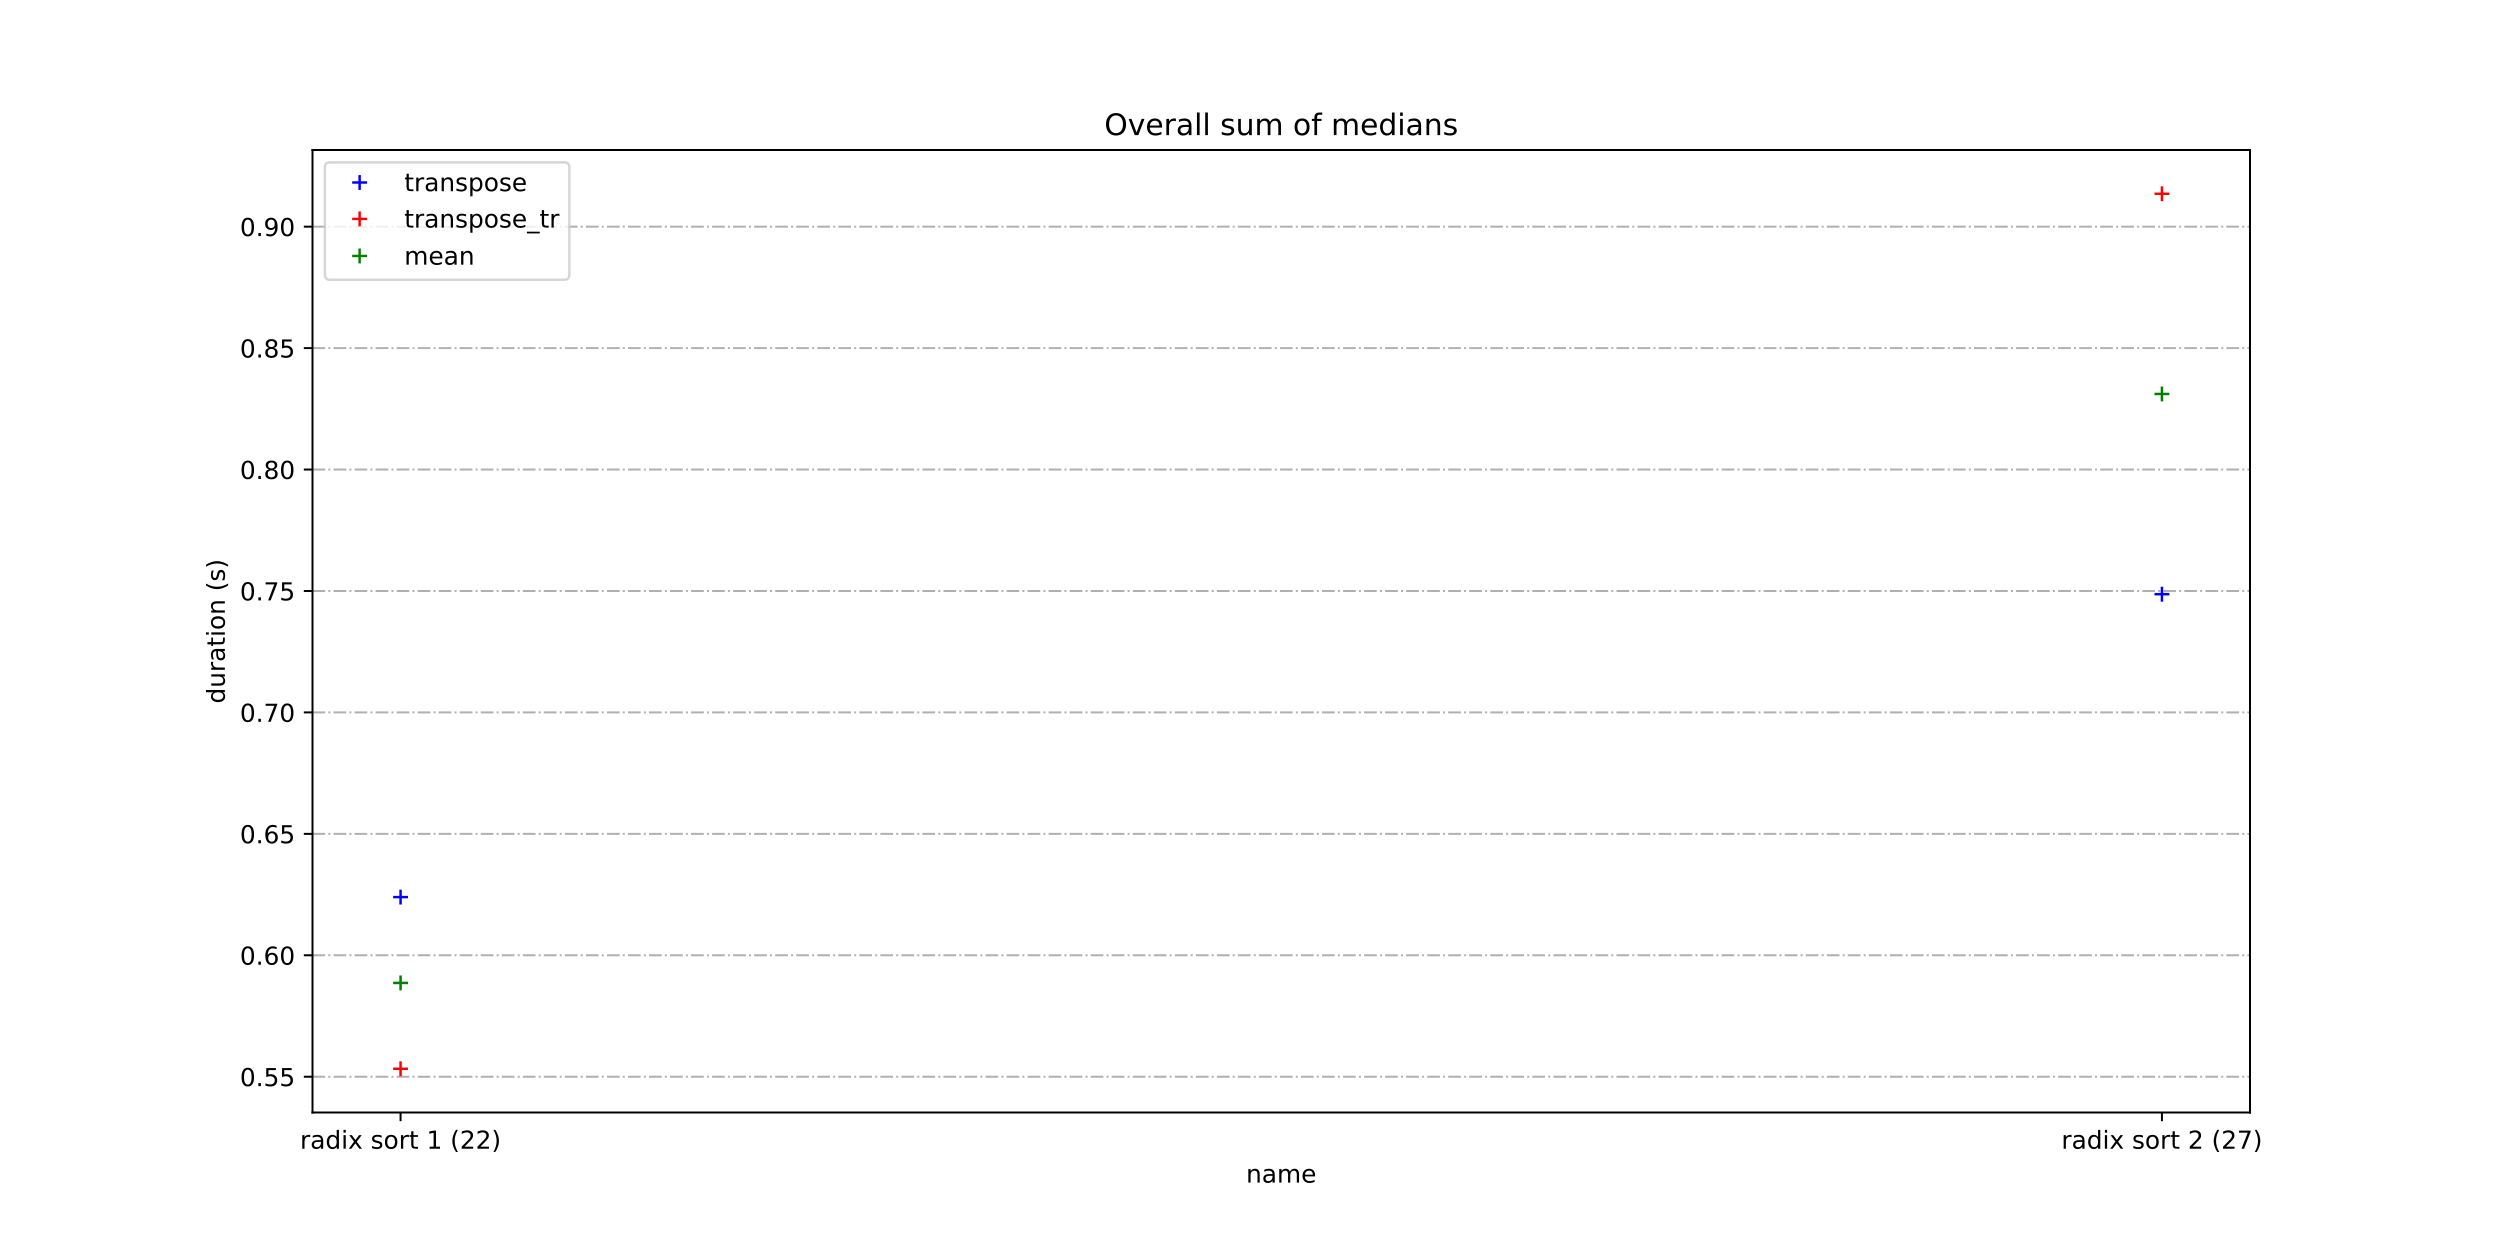
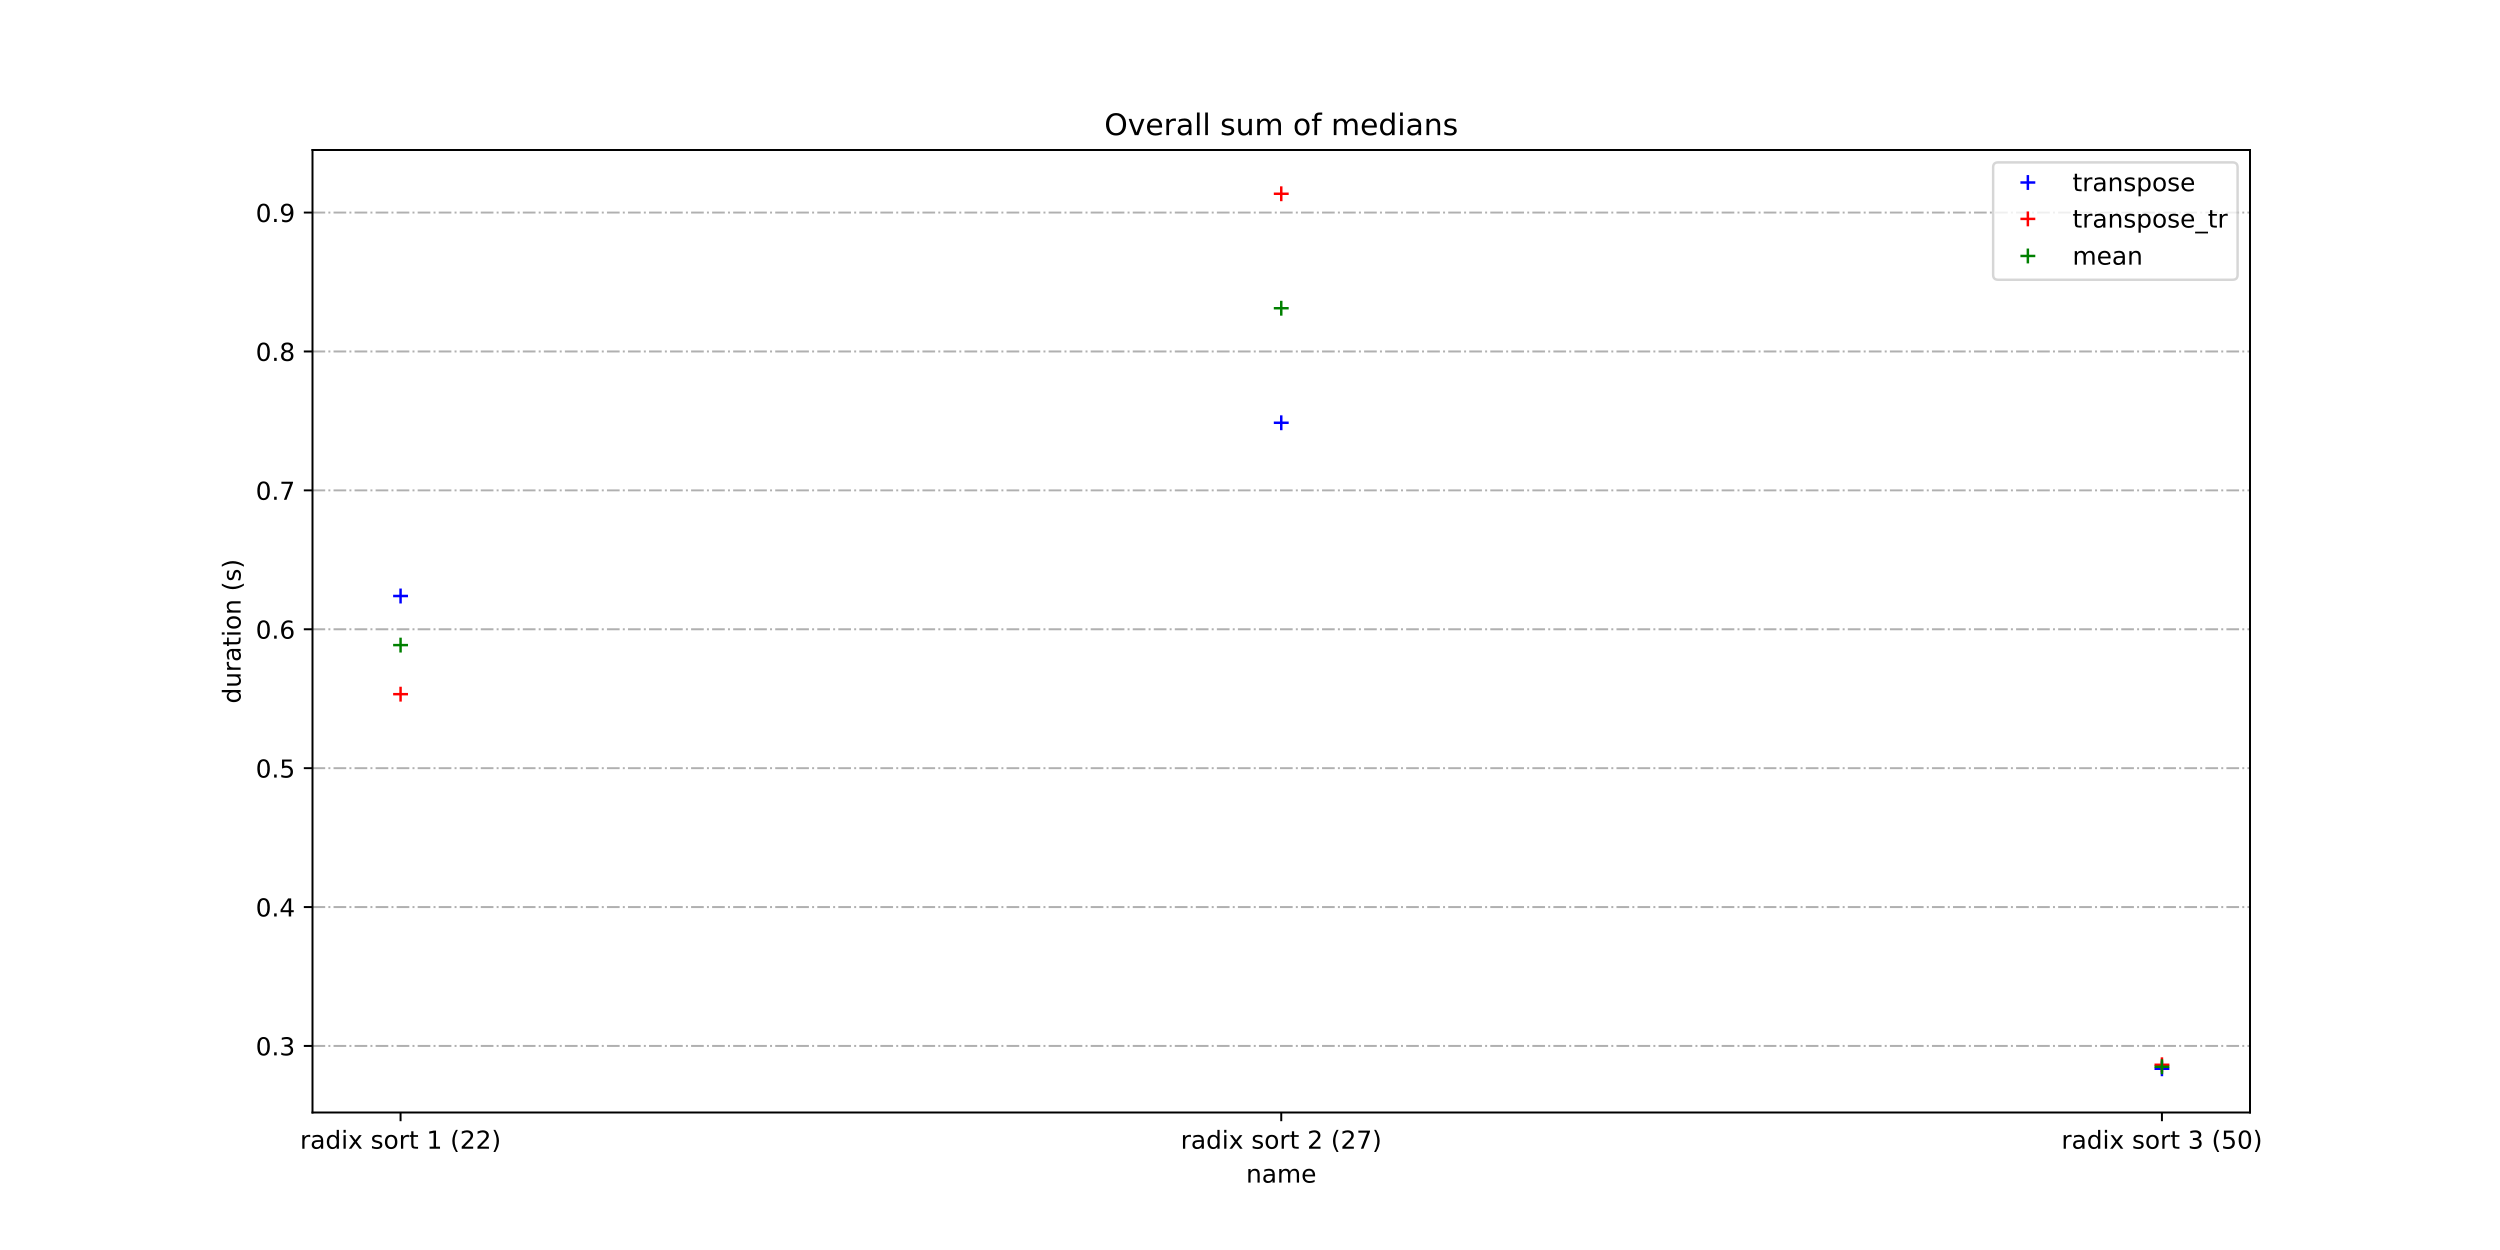
<svg xmlns="http://www.w3.org/2000/svg" xmlns:xlink="http://www.w3.org/1999/xlink" height="504pt" version="1.1" viewBox="0 0 1008 504" width="1008pt">
  <defs>
    <style type="text/css">
*{stroke-linecap:butt;stroke-linejoin:round;}
  </style>
  </defs>
  <g id="figure_1">
    <g id="patch_1">
      <path d="M 0 504  L 1008 504  L 1008 0  L 0 0  z " style="fill:#ffffff;" />
    </g>
    <g id="axes_1">
      <g id="patch_2">
        <path d="M 126 448.56  L 907.2 448.56  L 907.2 60.48  L 126 60.48  z " style="fill:#ffffff;" />
      </g>
      <g id="matplotlib.axis_1">
        <g id="xtick_1">
          <g id="line2d_1">
            <defs>
-               <path d="M 0 0  L 0 3.5  " id="mab85cbfa18" style="stroke:#000000;stroke-width:0.8;" />
-             </defs>
-             <g>
-               <use style="stroke:#000000;stroke-width:0.8;" x="161.509" xlink:href="#mab85cbfa18" y="448.56" />
+               <path d="M 0 0  L 0 3.5  " id="mc877b409b0" style="stroke:#000000;stroke-width:0.8;" />
+             </defs>
+             <g>
+               <use style="stroke:#000000;stroke-width:0.8;" x="161.509" xlink:href="#mc877b409b0" y="448.56" />
            </g>
          </g>
          <g id="text_1">
            <defs>
              <path d="M 41.109 46.297  Q 39.594 47.172 37.812 47.578  Q 36.031 48 33.891 48  Q 26.266 48 22.188 43.047  Q 18.109 38.094 18.109 28.812  L 18.109 0  L 9.078 0  L 9.078 54.688  L 18.109 54.688  L 18.109 46.188  Q 20.953 51.172 25.484 53.578  Q 30.031 56 36.531 56  Q 37.453 56 38.578 55.875  Q 39.703 55.766 41.062 55.516  z " id="DejaVuSans-114" />
              <path d="M 34.281 27.484  Q 23.391 27.484 19.188 25  Q 14.984 22.516 14.984 16.5  Q 14.984 11.719 18.141 8.906  Q 21.297 6.109 26.703 6.109  Q 34.188 6.109 38.703 11.406  Q 43.219 16.703 43.219 25.484  L 43.219 27.484  z M 52.203 31.203  L 52.203 0  L 43.219 0  L 43.219 8.297  Q 40.141 3.328 35.547 0.953  Q 30.953 -1.422 24.312 -1.422  Q 15.922 -1.422 10.953 3.297  Q 6 8.016 6 15.922  Q 6 25.141 12.172 29.828  Q 18.359 34.516 30.609 34.516  L 43.219 34.516  L 43.219 35.406  Q 43.219 41.609 39.141 45  Q 35.062 48.391 27.688 48.391  Q 23 48.391 18.547 47.266  Q 14.109 46.141 10.016 43.891  L 10.016 52.203  Q 14.938 54.109 19.578 55.047  Q 24.219 56 28.609 56  Q 40.484 56 46.344 49.844  Q 52.203 43.703 52.203 31.203  z " id="DejaVuSans-97" />
              <path d="M 45.406 46.391  L 45.406 75.984  L 54.391 75.984  L 54.391 0  L 45.406 0  L 45.406 8.203  Q 42.578 3.328 38.25 0.953  Q 33.938 -1.422 27.875 -1.422  Q 17.969 -1.422 11.734 6.484  Q 5.516 14.406 5.516 27.297  Q 5.516 40.188 11.734 48.094  Q 17.969 56 27.875 56  Q 33.938 56 38.25 53.625  Q 42.578 51.266 45.406 46.391  z M 14.797 27.297  Q 14.797 17.391 18.875 11.75  Q 22.953 6.109 30.078 6.109  Q 37.203 6.109 41.297 11.75  Q 45.406 17.391 45.406 27.297  Q 45.406 37.203 41.297 42.844  Q 37.203 48.484 30.078 48.484  Q 22.953 48.484 18.875 42.844  Q 14.797 37.203 14.797 27.297  z " id="DejaVuSans-100" />
              <path d="M 9.422 54.688  L 18.406 54.688  L 18.406 0  L 9.422 0  z M 9.422 75.984  L 18.406 75.984  L 18.406 64.594  L 9.422 64.594  z " id="DejaVuSans-105" />
              <path d="M 54.891 54.688  L 35.109 28.078  L 55.906 0  L 45.312 0  L 29.391 21.484  L 13.484 0  L 2.875 0  L 24.125 28.609  L 4.688 54.688  L 15.281 54.688  L 29.781 35.203  L 44.281 54.688  z " id="DejaVuSans-120" />
              <path id="DejaVuSans-32" />
              <path d="M 44.281 53.078  L 44.281 44.578  Q 40.484 46.531 36.375 47.5  Q 32.281 48.484 27.875 48.484  Q 21.188 48.484 17.844 46.438  Q 14.5 44.391 14.5 40.281  Q 14.5 37.156 16.891 35.375  Q 19.281 33.594 26.516 31.984  L 29.594 31.297  Q 39.156 29.25 43.188 25.516  Q 47.219 21.781 47.219 15.094  Q 47.219 7.469 41.188 3.016  Q 35.156 -1.422 24.609 -1.422  Q 20.219 -1.422 15.453 -0.562  Q 10.688 0.297 5.422 2  L 5.422 11.281  Q 10.406 8.688 15.234 7.391  Q 20.062 6.109 24.812 6.109  Q 31.156 6.109 34.562 8.281  Q 37.984 10.453 37.984 14.406  Q 37.984 18.062 35.516 20.016  Q 33.062 21.969 24.703 23.781  L 21.578 24.516  Q 13.234 26.266 9.516 29.906  Q 5.812 33.547 5.812 39.891  Q 5.812 47.609 11.281 51.797  Q 16.75 56 26.812 56  Q 31.781 56 36.172 55.266  Q 40.578 54.547 44.281 53.078  z " id="DejaVuSans-115" />
              <path d="M 30.609 48.391  Q 23.391 48.391 19.188 42.75  Q 14.984 37.109 14.984 27.297  Q 14.984 17.484 19.156 11.844  Q 23.344 6.203 30.609 6.203  Q 37.797 6.203 41.984 11.859  Q 46.188 17.531 46.188 27.297  Q 46.188 37.016 41.984 42.703  Q 37.797 48.391 30.609 48.391  z M 30.609 56  Q 42.328 56 49.016 48.375  Q 55.719 40.766 55.719 27.297  Q 55.719 13.875 49.016 6.219  Q 42.328 -1.422 30.609 -1.422  Q 18.844 -1.422 12.172 6.219  Q 5.516 13.875 5.516 27.297  Q 5.516 40.766 12.172 48.375  Q 18.844 56 30.609 56  z " id="DejaVuSans-111" />
              <path d="M 18.312 70.219  L 18.312 54.688  L 36.812 54.688  L 36.812 47.703  L 18.312 47.703  L 18.312 18.016  Q 18.312 11.328 20.141 9.422  Q 21.969 7.516 27.594 7.516  L 36.812 7.516  L 36.812 0  L 27.594 0  Q 17.188 0 13.234 3.875  Q 9.281 7.766 9.281 18.016  L 9.281 47.703  L 2.688 47.703  L 2.688 54.688  L 9.281 54.688  L 9.281 70.219  z " id="DejaVuSans-116" />
              <path d="M 12.406 8.297  L 28.516 8.297  L 28.516 63.922  L 10.984 60.406  L 10.984 69.391  L 28.422 72.906  L 38.281 72.906  L 38.281 8.297  L 54.391 8.297  L 54.391 0  L 12.406 0  z " id="DejaVuSans-49" />
              <path d="M 31 75.875  Q 24.469 64.656 21.281 53.656  Q 18.109 42.672 18.109 31.391  Q 18.109 20.125 21.312 9.062  Q 24.516 -2 31 -13.188  L 23.188 -13.188  Q 15.875 -1.703 12.234 9.375  Q 8.594 20.453 8.594 31.391  Q 8.594 42.281 12.203 53.312  Q 15.828 64.359 23.188 75.875  z " id="DejaVuSans-40" />
              <path d="M 19.188 8.297  L 53.609 8.297  L 53.609 0  L 7.328 0  L 7.328 8.297  Q 12.938 14.109 22.625 23.891  Q 32.328 33.688 34.812 36.531  Q 39.547 41.844 41.422 45.531  Q 43.312 49.219 43.312 52.781  Q 43.312 58.594 39.234 62.25  Q 35.156 65.922 28.609 65.922  Q 23.969 65.922 18.812 64.312  Q 13.672 62.703 7.812 59.422  L 7.812 69.391  Q 13.766 71.781 18.938 73  Q 24.125 74.219 28.422 74.219  Q 39.75 74.219 46.484 68.547  Q 53.219 62.891 53.219 53.422  Q 53.219 48.922 51.531 44.891  Q 49.859 40.875 45.406 35.406  Q 44.188 33.984 37.641 27.219  Q 31.109 20.453 19.188 8.297  z " id="DejaVuSans-50" />
              <path d="M 8.016 75.875  L 15.828 75.875  Q 23.141 64.359 26.781 53.312  Q 30.422 42.281 30.422 31.391  Q 30.422 20.453 26.781 9.375  Q 23.141 -1.703 15.828 -13.188  L 8.016 -13.188  Q 14.5 -2 17.703 9.062  Q 20.906 20.125 20.906 31.391  Q 20.906 42.672 17.703 53.656  Q 14.5 64.656 8.016 75.875  z " id="DejaVuSans-41" />
            </defs>
            <g transform="translate(120.9747 463.1584)scale(0.1 -0.1)">
              <use xlink:href="#DejaVuSans-114" />
              <use x="41.113" xlink:href="#DejaVuSans-97" />
              <use x="102.393" xlink:href="#DejaVuSans-100" />
              <use x="165.869" xlink:href="#DejaVuSans-105" />
              <use x="193.652" xlink:href="#DejaVuSans-120" />
              <use x="252.832" xlink:href="#DejaVuSans-32" />
              <use x="284.619" xlink:href="#DejaVuSans-115" />
              <use x="336.719" xlink:href="#DejaVuSans-111" />
              <use x="397.9" xlink:href="#DejaVuSans-114" />
              <use x="439.014" xlink:href="#DejaVuSans-116" />
              <use x="478.223" xlink:href="#DejaVuSans-32" />
              <use x="510.01" xlink:href="#DejaVuSans-49" />
              <use x="573.633" xlink:href="#DejaVuSans-32" />
              <use x="605.42" xlink:href="#DejaVuSans-40" />
              <use x="644.434" xlink:href="#DejaVuSans-50" />
              <use x="708.057" xlink:href="#DejaVuSans-50" />
              <use x="771.68" xlink:href="#DejaVuSans-41" />
            </g>
          </g>
        </g>
        <g id="xtick_2">
          <g id="line2d_2">
            <g>
-               <use style="stroke:#000000;stroke-width:0.8;" x="871.691" xlink:href="#mab85cbfa18" y="448.56" />
+               <use style="stroke:#000000;stroke-width:0.8;" x="516.6" xlink:href="#mc877b409b0" y="448.56" />
            </g>
          </g>
          <g id="text_2">
            <defs>
              <path d="M 8.203 72.906  L 55.078 72.906  L 55.078 68.703  L 28.609 0  L 18.312 0  L 43.219 64.594  L 8.203 64.594  z " id="DejaVuSans-55" />
            </defs>
-             <g transform="translate(831.1565 463.1584)scale(0.1 -0.1)">
+             <g transform="translate(476.0656 463.1584)scale(0.1 -0.1)">
              <use xlink:href="#DejaVuSans-114" />
              <use x="41.113" xlink:href="#DejaVuSans-97" />
              <use x="102.393" xlink:href="#DejaVuSans-100" />
              <use x="165.869" xlink:href="#DejaVuSans-105" />
              <use x="193.652" xlink:href="#DejaVuSans-120" />
              <use x="252.832" xlink:href="#DejaVuSans-32" />
              <use x="284.619" xlink:href="#DejaVuSans-115" />
              <use x="336.719" xlink:href="#DejaVuSans-111" />
              <use x="397.9" xlink:href="#DejaVuSans-114" />
              <use x="439.014" xlink:href="#DejaVuSans-116" />
              <use x="478.223" xlink:href="#DejaVuSans-32" />
              <use x="510.01" xlink:href="#DejaVuSans-50" />
              <use x="573.633" xlink:href="#DejaVuSans-32" />
              <use x="605.42" xlink:href="#DejaVuSans-40" />
              <use x="644.434" xlink:href="#DejaVuSans-50" />
              <use x="708.057" xlink:href="#DejaVuSans-55" />
              <use x="771.68" xlink:href="#DejaVuSans-41" />
            </g>
          </g>
        </g>
-         <g id="text_3">
+         <g id="xtick_3">
+           <g id="line2d_3">
+             <g>
+               <use style="stroke:#000000;stroke-width:0.8;" x="871.691" xlink:href="#mc877b409b0" y="448.56" />
+             </g>
+           </g>
+           <g id="text_3">
+             <defs>
+               <path d="M 40.578 39.312  Q 47.656 37.797 51.625 33  Q 55.609 28.219 55.609 21.188  Q 55.609 10.406 48.188 4.484  Q 40.766 -1.422 27.094 -1.422  Q 22.516 -1.422 17.656 -0.516  Q 12.797 0.391 7.625 2.203  L 7.625 11.719  Q 11.719 9.328 16.594 8.109  Q 21.484 6.891 26.812 6.891  Q 36.078 6.891 40.938 10.547  Q 45.797 14.203 45.797 21.188  Q 45.797 27.641 41.281 31.266  Q 36.766 34.906 28.719 34.906  L 20.219 34.906  L 20.219 43.016  L 29.109 43.016  Q 36.375 43.016 40.234 45.922  Q 44.094 48.828 44.094 54.297  Q 44.094 59.906 40.109 62.906  Q 36.141 65.922 28.719 65.922  Q 24.656 65.922 20.016 65.031  Q 15.375 64.156 9.812 62.312  L 9.812 71.094  Q 15.438 72.656 20.344 73.438  Q 25.25 74.219 29.594 74.219  Q 40.828 74.219 47.359 69.109  Q 53.906 64.016 53.906 55.328  Q 53.906 49.266 50.438 45.094  Q 46.969 40.922 40.578 39.312  z " id="DejaVuSans-51" />
+               <path d="M 10.797 72.906  L 49.516 72.906  L 49.516 64.594  L 19.828 64.594  L 19.828 46.734  Q 21.969 47.469 24.109 47.828  Q 26.266 48.188 28.422 48.188  Q 40.625 48.188 47.75 41.5  Q 54.891 34.812 54.891 23.391  Q 54.891 11.625 47.562 5.094  Q 40.234 -1.422 26.906 -1.422  Q 22.312 -1.422 17.547 -0.641  Q 12.797 0.141 7.719 1.703  L 7.719 11.625  Q 12.109 9.234 16.797 8.062  Q 21.484 6.891 26.703 6.891  Q 35.156 6.891 40.078 11.328  Q 45.016 15.766 45.016 23.391  Q 45.016 31 40.078 35.438  Q 35.156 39.891 26.703 39.891  Q 22.75 39.891 18.812 39.016  Q 14.891 38.141 10.797 36.281  z " id="DejaVuSans-53" />
+               <path d="M 31.781 66.406  Q 24.172 66.406 20.328 58.906  Q 16.5 51.422 16.5 36.375  Q 16.5 21.391 20.328 13.891  Q 24.172 6.391 31.781 6.391  Q 39.453 6.391 43.281 13.891  Q 47.125 21.391 47.125 36.375  Q 47.125 51.422 43.281 58.906  Q 39.453 66.406 31.781 66.406  z M 31.781 74.219  Q 44.047 74.219 50.516 64.516  Q 56.984 54.828 56.984 36.375  Q 56.984 17.969 50.516 8.266  Q 44.047 -1.422 31.781 -1.422  Q 19.531 -1.422 13.062 8.266  Q 6.594 17.969 6.594 36.375  Q 6.594 54.828 13.062 64.516  Q 19.531 74.219 31.781 74.219  z " id="DejaVuSans-48" />
+             </defs>
+             <g transform="translate(831.1565 463.1584)scale(0.1 -0.1)">
+               <use xlink:href="#DejaVuSans-114" />
+               <use x="41.113" xlink:href="#DejaVuSans-97" />
+               <use x="102.393" xlink:href="#DejaVuSans-100" />
+               <use x="165.869" xlink:href="#DejaVuSans-105" />
+               <use x="193.652" xlink:href="#DejaVuSans-120" />
+               <use x="252.832" xlink:href="#DejaVuSans-32" />
+               <use x="284.619" xlink:href="#DejaVuSans-115" />
+               <use x="336.719" xlink:href="#DejaVuSans-111" />
+               <use x="397.9" xlink:href="#DejaVuSans-114" />
+               <use x="439.014" xlink:href="#DejaVuSans-116" />
+               <use x="478.223" xlink:href="#DejaVuSans-32" />
+               <use x="510.01" xlink:href="#DejaVuSans-51" />
+               <use x="573.633" xlink:href="#DejaVuSans-32" />
+               <use x="605.42" xlink:href="#DejaVuSans-40" />
+               <use x="644.434" xlink:href="#DejaVuSans-53" />
+               <use x="708.057" xlink:href="#DejaVuSans-48" />
+               <use x="771.68" xlink:href="#DejaVuSans-41" />
+             </g>
+           </g>
+         </g>
+         <g id="text_4">
          <defs>
            <path d="M 54.891 33.016  L 54.891 0  L 45.906 0  L 45.906 32.719  Q 45.906 40.484 42.875 44.328  Q 39.844 48.188 33.797 48.188  Q 26.516 48.188 22.312 43.547  Q 18.109 38.922 18.109 30.906  L 18.109 0  L 9.078 0  L 9.078 54.688  L 18.109 54.688  L 18.109 46.188  Q 21.344 51.125 25.703 53.562  Q 30.078 56 35.797 56  Q 45.219 56 50.047 50.172  Q 54.891 44.344 54.891 33.016  z " id="DejaVuSans-110" />
            <path d="M 52 44.188  Q 55.375 50.25 60.062 53.125  Q 64.75 56 71.094 56  Q 79.641 56 84.281 50.016  Q 88.922 44.047 88.922 33.016  L 88.922 0  L 79.891 0  L 79.891 32.719  Q 79.891 40.578 77.094 44.375  Q 74.312 48.188 68.609 48.188  Q 61.625 48.188 57.562 43.547  Q 53.516 38.922 53.516 30.906  L 53.516 0  L 44.484 0  L 44.484 32.719  Q 44.484 40.625 41.703 44.406  Q 38.922 48.188 33.109 48.188  Q 26.219 48.188 22.156 43.531  Q 18.109 38.875 18.109 30.906  L 18.109 0  L 9.078 0  L 9.078 54.688  L 18.109 54.688  L 18.109 46.188  Q 21.188 51.219 25.484 53.609  Q 29.781 56 35.688 56  Q 41.656 56 45.828 52.969  Q 50 49.953 52 44.188  z " id="DejaVuSans-109" />
            <path d="M 56.203 29.594  L 56.203 25.203  L 14.891 25.203  Q 15.484 15.922 20.484 11.062  Q 25.484 6.203 34.422 6.203  Q 39.594 6.203 44.453 7.469  Q 49.312 8.734 54.109 11.281  L 54.109 2.781  Q 49.266 0.734 44.188 -0.344  Q 39.109 -1.422 33.891 -1.422  Q 20.797 -1.422 13.156 6.188  Q 5.516 13.812 5.516 26.812  Q 5.516 40.234 12.766 48.109  Q 20.016 56 32.328 56  Q 43.359 56 49.781 48.891  Q 56.203 41.797 56.203 29.594  z M 47.219 32.234  Q 47.125 39.594 43.094 43.984  Q 39.062 48.391 32.422 48.391  Q 24.906 48.391 20.391 44.141  Q 15.875 39.891 15.188 32.172  z " id="DejaVuSans-101" />
          </defs>
          <g transform="translate(502.4203 476.8366)scale(0.1 -0.1)">
            <use xlink:href="#DejaVuSans-110" />
            <use x="63.379" xlink:href="#DejaVuSans-97" />
            <use x="124.658" xlink:href="#DejaVuSans-109" />
            <use x="222.07" xlink:href="#DejaVuSans-101" />
          </g>
        </g>
      </g>
      <g id="matplotlib.axis_2">
        <g id="ytick_1">
-           <g id="line2d_3">
-             <path clip-path="url(#p4f950eaa1b)" d="M 126 434.133  L 907.2 434.133  " style="fill:none;stroke:#b0b0b0;stroke-dasharray:5.12,1.28,0.8,1.28;stroke-dashoffset:0;stroke-width:0.8;" />
-           </g>
          <g id="line2d_4">
-             <defs>
-               <path d="M 0 0  L -3.5 0  " id="m5830b9bdd9" style="stroke:#000000;stroke-width:0.8;" />
-             </defs>
-             <g>
-               <use style="stroke:#000000;stroke-width:0.8;" x="126" xlink:href="#m5830b9bdd9" y="434.133" />
-             </g>
-           </g>
-           <g id="text_4">
-             <defs>
-               <path d="M 31.781 66.406  Q 24.172 66.406 20.328 58.906  Q 16.5 51.422 16.5 36.375  Q 16.5 21.391 20.328 13.891  Q 24.172 6.391 31.781 6.391  Q 39.453 6.391 43.281 13.891  Q 47.125 21.391 47.125 36.375  Q 47.125 51.422 43.281 58.906  Q 39.453 66.406 31.781 66.406  z M 31.781 74.219  Q 44.047 74.219 50.516 64.516  Q 56.984 54.828 56.984 36.375  Q 56.984 17.969 50.516 8.266  Q 44.047 -1.422 31.781 -1.422  Q 19.531 -1.422 13.062 8.266  Q 6.594 17.969 6.594 36.375  Q 6.594 54.828 13.062 64.516  Q 19.531 74.219 31.781 74.219  z " id="DejaVuSans-48" />
+             <path clip-path="url(#p23e615e15c)" d="M 126 421.728  L 907.2 421.728  " style="fill:none;stroke:#b0b0b0;stroke-dasharray:5.12,1.28,0.8,1.28;stroke-dashoffset:0;stroke-width:0.8;" />
+           </g>
+           <g id="line2d_5">
+             <defs>
+               <path d="M 0 0  L -3.5 0  " id="md696c5a562" style="stroke:#000000;stroke-width:0.8;" />
+             </defs>
+             <g>
+               <use style="stroke:#000000;stroke-width:0.8;" x="126" xlink:href="#md696c5a562" y="421.728" />
+             </g>
+           </g>
+           <g id="text_5">
+             <defs>
              <path d="M 10.688 12.406  L 21 12.406  L 21 0  L 10.688 0  z " id="DejaVuSans-46" />
-               <path d="M 10.797 72.906  L 49.516 72.906  L 49.516 64.594  L 19.828 64.594  L 19.828 46.734  Q 21.969 47.469 24.109 47.828  Q 26.266 48.188 28.422 48.188  Q 40.625 48.188 47.75 41.5  Q 54.891 34.812 54.891 23.391  Q 54.891 11.625 47.562 5.094  Q 40.234 -1.422 26.906 -1.422  Q 22.312 -1.422 17.547 -0.641  Q 12.797 0.141 7.719 1.703  L 7.719 11.625  Q 12.109 9.234 16.797 8.062  Q 21.484 6.891 26.703 6.891  Q 35.156 6.891 40.078 11.328  Q 45.016 15.766 45.016 23.391  Q 45.016 31 40.078 35.438  Q 35.156 39.891 26.703 39.891  Q 22.75 39.891 18.812 39.016  Q 14.891 38.141 10.797 36.281  z " id="DejaVuSans-53" />
-             </defs>
-             <g transform="translate(96.73438 437.9325)scale(0.1 -0.1)">
+             </defs>
+             <g transform="translate(103.0969 425.5269)scale(0.1 -0.1)">
+               <use xlink:href="#DejaVuSans-48" />
+               <use x="63.623" xlink:href="#DejaVuSans-46" />
+               <use x="95.41" xlink:href="#DejaVuSans-51" />
+             </g>
+           </g>
+         </g>
+         <g id="ytick_2">
+           <g id="line2d_6">
+             <path clip-path="url(#p23e615e15c)" d="M 126 365.725  L 907.2 365.725  " style="fill:none;stroke:#b0b0b0;stroke-dasharray:5.12,1.28,0.8,1.28;stroke-dashoffset:0;stroke-width:0.8;" />
+           </g>
+           <g id="line2d_7">
+             <g>
+               <use style="stroke:#000000;stroke-width:0.8;" x="126" xlink:href="#md696c5a562" y="365.725" />
+             </g>
+           </g>
+           <g id="text_6">
+             <defs>
+               <path d="M 37.797 64.312  L 12.891 25.391  L 37.797 25.391  z M 35.203 72.906  L 47.609 72.906  L 47.609 25.391  L 58.016 25.391  L 58.016 17.188  L 47.609 17.188  L 47.609 0  L 37.797 0  L 37.797 17.188  L 4.891 17.188  L 4.891 26.703  z " id="DejaVuSans-52" />
+             </defs>
+             <g transform="translate(103.0969 369.524)scale(0.1 -0.1)">
+               <use xlink:href="#DejaVuSans-48" />
+               <use x="63.623" xlink:href="#DejaVuSans-46" />
+               <use x="95.41" xlink:href="#DejaVuSans-52" />
+             </g>
+           </g>
+         </g>
+         <g id="ytick_3">
+           <g id="line2d_8">
+             <path clip-path="url(#p23e615e15c)" d="M 126 309.722  L 907.2 309.722  " style="fill:none;stroke:#b0b0b0;stroke-dasharray:5.12,1.28,0.8,1.28;stroke-dashoffset:0;stroke-width:0.8;" />
+           </g>
+           <g id="line2d_9">
+             <g>
+               <use style="stroke:#000000;stroke-width:0.8;" x="126" xlink:href="#md696c5a562" y="309.722" />
+             </g>
+           </g>
+           <g id="text_7">
+             <g transform="translate(103.0969 313.5211)scale(0.1 -0.1)">
              <use xlink:href="#DejaVuSans-48" />
              <use x="63.623" xlink:href="#DejaVuSans-46" />
              <use x="95.41" xlink:href="#DejaVuSans-53" />
-               <use x="159.033" xlink:href="#DejaVuSans-53" />
-             </g>
-           </g>
-         </g>
-         <g id="ytick_2">
-           <g id="line2d_5">
-             <path clip-path="url(#p4f950eaa1b)" d="M 126 385.17  L 907.2 385.17  " style="fill:none;stroke:#b0b0b0;stroke-dasharray:5.12,1.28,0.8,1.28;stroke-dashoffset:0;stroke-width:0.8;" />
-           </g>
-           <g id="line2d_6">
-             <g>
-               <use style="stroke:#000000;stroke-width:0.8;" x="126" xlink:href="#m5830b9bdd9" y="385.17" />
-             </g>
-           </g>
-           <g id="text_5">
+             </g>
+           </g>
+         </g>
+         <g id="ytick_4">
+           <g id="line2d_10">
+             <path clip-path="url(#p23e615e15c)" d="M 126 253.719  L 907.2 253.719  " style="fill:none;stroke:#b0b0b0;stroke-dasharray:5.12,1.28,0.8,1.28;stroke-dashoffset:0;stroke-width:0.8;" />
+           </g>
+           <g id="line2d_11">
+             <g>
+               <use style="stroke:#000000;stroke-width:0.8;" x="126" xlink:href="#md696c5a562" y="253.719" />
+             </g>
+           </g>
+           <g id="text_8">
            <defs>
              <path d="M 33.016 40.375  Q 26.375 40.375 22.484 35.828  Q 18.609 31.297 18.609 23.391  Q 18.609 15.531 22.484 10.953  Q 26.375 6.391 33.016 6.391  Q 39.656 6.391 43.531 10.953  Q 47.406 15.531 47.406 23.391  Q 47.406 31.297 43.531 35.828  Q 39.656 40.375 33.016 40.375  z M 52.594 71.297  L 52.594 62.312  Q 48.875 64.062 45.094 64.984  Q 41.312 65.922 37.594 65.922  Q 27.828 65.922 22.672 59.328  Q 17.531 52.734 16.797 39.406  Q 19.672 43.656 24.016 45.922  Q 28.375 48.188 33.594 48.188  Q 44.578 48.188 50.953 41.516  Q 57.328 34.859 57.328 23.391  Q 57.328 12.156 50.688 5.359  Q 44.047 -1.422 33.016 -1.422  Q 20.359 -1.422 13.672 8.266  Q 6.984 17.969 6.984 36.375  Q 6.984 53.656 15.188 63.938  Q 23.391 74.219 37.203 74.219  Q 40.922 74.219 44.703 73.484  Q 48.484 72.75 52.594 71.297  z " id="DejaVuSans-54" />
            </defs>
-             <g transform="translate(96.73438 388.9695)scale(0.1 -0.1)">
+             <g transform="translate(103.0969 257.5182)scale(0.1 -0.1)">
              <use xlink:href="#DejaVuSans-48" />
              <use x="63.623" xlink:href="#DejaVuSans-46" />
              <use x="95.41" xlink:href="#DejaVuSans-54" />
-               <use x="159.033" xlink:href="#DejaVuSans-48" />
-             </g>
-           </g>
-         </g>
-         <g id="ytick_3">
-           <g id="line2d_7">
-             <path clip-path="url(#p4f950eaa1b)" d="M 126 336.207  L 907.2 336.207  " style="fill:none;stroke:#b0b0b0;stroke-dasharray:5.12,1.28,0.8,1.28;stroke-dashoffset:0;stroke-width:0.8;" />
-           </g>
-           <g id="line2d_8">
-             <g>
-               <use style="stroke:#000000;stroke-width:0.8;" x="126" xlink:href="#m5830b9bdd9" y="336.207" />
-             </g>
-           </g>
-           <g id="text_6">
-             <g transform="translate(96.73438 340.0064)scale(0.1 -0.1)">
-               <use xlink:href="#DejaVuSans-48" />
-               <use x="63.623" xlink:href="#DejaVuSans-46" />
-               <use x="95.41" xlink:href="#DejaVuSans-54" />
-               <use x="159.033" xlink:href="#DejaVuSans-53" />
-             </g>
-           </g>
-         </g>
-         <g id="ytick_4">
-           <g id="line2d_9">
-             <path clip-path="url(#p4f950eaa1b)" d="M 126 287.244  L 907.2 287.244  " style="fill:none;stroke:#b0b0b0;stroke-dasharray:5.12,1.28,0.8,1.28;stroke-dashoffset:0;stroke-width:0.8;" />
-           </g>
-           <g id="line2d_10">
-             <g>
-               <use style="stroke:#000000;stroke-width:0.8;" x="126" xlink:href="#m5830b9bdd9" y="287.244" />
-             </g>
-           </g>
-           <g id="text_7">
-             <g transform="translate(96.73438 291.0434)scale(0.1 -0.1)">
+             </g>
+           </g>
+         </g>
+         <g id="ytick_5">
+           <g id="line2d_12">
+             <path clip-path="url(#p23e615e15c)" d="M 126 197.716  L 907.2 197.716  " style="fill:none;stroke:#b0b0b0;stroke-dasharray:5.12,1.28,0.8,1.28;stroke-dashoffset:0;stroke-width:0.8;" />
+           </g>
+           <g id="line2d_13">
+             <g>
+               <use style="stroke:#000000;stroke-width:0.8;" x="126" xlink:href="#md696c5a562" y="197.716" />
+             </g>
+           </g>
+           <g id="text_9">
+             <g transform="translate(103.0969 201.5153)scale(0.1 -0.1)">
              <use xlink:href="#DejaVuSans-48" />
              <use x="63.623" xlink:href="#DejaVuSans-46" />
              <use x="95.41" xlink:href="#DejaVuSans-55" />
-               <use x="159.033" xlink:href="#DejaVuSans-48" />
-             </g>
-           </g>
-         </g>
-         <g id="ytick_5">
-           <g id="line2d_11">
-             <path clip-path="url(#p4f950eaa1b)" d="M 126 238.281  L 907.2 238.281  " style="fill:none;stroke:#b0b0b0;stroke-dasharray:5.12,1.28,0.8,1.28;stroke-dashoffset:0;stroke-width:0.8;" />
-           </g>
-           <g id="line2d_12">
-             <g>
-               <use style="stroke:#000000;stroke-width:0.8;" x="126" xlink:href="#m5830b9bdd9" y="238.281" />
-             </g>
-           </g>
-           <g id="text_8">
-             <g transform="translate(96.73438 242.0804)scale(0.1 -0.1)">
-               <use xlink:href="#DejaVuSans-48" />
-               <use x="63.623" xlink:href="#DejaVuSans-46" />
-               <use x="95.41" xlink:href="#DejaVuSans-55" />
-               <use x="159.033" xlink:href="#DejaVuSans-53" />
            </g>
          </g>
        </g>
        <g id="ytick_6">
-           <g id="line2d_13">
-             <path clip-path="url(#p4f950eaa1b)" d="M 126 189.318  L 907.2 189.318  " style="fill:none;stroke:#b0b0b0;stroke-dasharray:5.12,1.28,0.8,1.28;stroke-dashoffset:0;stroke-width:0.8;" />
-           </g>
          <g id="line2d_14">
-             <g>
-               <use style="stroke:#000000;stroke-width:0.8;" x="126" xlink:href="#m5830b9bdd9" y="189.318" />
-             </g>
-           </g>
-           <g id="text_9">
+             <path clip-path="url(#p23e615e15c)" d="M 126 141.713  L 907.2 141.713  " style="fill:none;stroke:#b0b0b0;stroke-dasharray:5.12,1.28,0.8,1.28;stroke-dashoffset:0;stroke-width:0.8;" />
+           </g>
+           <g id="line2d_15">
+             <g>
+               <use style="stroke:#000000;stroke-width:0.8;" x="126" xlink:href="#md696c5a562" y="141.713" />
+             </g>
+           </g>
+           <g id="text_10">
            <defs>
              <path d="M 31.781 34.625  Q 24.75 34.625 20.719 30.859  Q 16.703 27.094 16.703 20.516  Q 16.703 13.922 20.719 10.156  Q 24.75 6.391 31.781 6.391  Q 38.812 6.391 42.859 10.172  Q 46.922 13.969 46.922 20.516  Q 46.922 27.094 42.891 30.859  Q 38.875 34.625 31.781 34.625  z M 21.922 38.812  Q 15.578 40.375 12.031 44.719  Q 8.5 49.078 8.5 55.328  Q 8.5 64.062 14.719 69.141  Q 20.953 74.219 31.781 74.219  Q 42.672 74.219 48.875 69.141  Q 55.078 64.062 55.078 55.328  Q 55.078 49.078 51.531 44.719  Q 48 40.375 41.703 38.812  Q 48.828 37.156 52.797 32.312  Q 56.781 27.484 56.781 20.516  Q 56.781 9.906 50.312 4.234  Q 43.844 -1.422 31.781 -1.422  Q 19.734 -1.422 13.25 4.234  Q 6.781 9.906 6.781 20.516  Q 6.781 27.484 10.781 32.312  Q 14.797 37.156 21.922 38.812  z M 18.312 54.391  Q 18.312 48.734 21.844 45.562  Q 25.391 42.391 31.781 42.391  Q 38.141 42.391 41.719 45.562  Q 45.312 48.734 45.312 54.391  Q 45.312 60.062 41.719 63.234  Q 38.141 66.406 31.781 66.406  Q 25.391 66.406 21.844 63.234  Q 18.312 60.062 18.312 54.391  z " id="DejaVuSans-56" />
            </defs>
-             <g transform="translate(96.73438 193.1174)scale(0.1 -0.1)">
+             <g transform="translate(103.0969 145.5123)scale(0.1 -0.1)">
              <use xlink:href="#DejaVuSans-48" />
              <use x="63.623" xlink:href="#DejaVuSans-46" />
              <use x="95.41" xlink:href="#DejaVuSans-56" />
-               <use x="159.033" xlink:href="#DejaVuSans-48" />
            </g>
          </g>
        </g>
        <g id="ytick_7">
-           <g id="line2d_15">
-             <path clip-path="url(#p4f950eaa1b)" d="M 126 140.355  L 907.2 140.355  " style="fill:none;stroke:#b0b0b0;stroke-dasharray:5.12,1.28,0.8,1.28;stroke-dashoffset:0;stroke-width:0.8;" />
-           </g>
          <g id="line2d_16">
-             <g>
-               <use style="stroke:#000000;stroke-width:0.8;" x="126" xlink:href="#m5830b9bdd9" y="140.355" />
-             </g>
-           </g>
-           <g id="text_10">
-             <g transform="translate(96.73438 144.1544)scale(0.1 -0.1)">
-               <use xlink:href="#DejaVuSans-48" />
-               <use x="63.623" xlink:href="#DejaVuSans-46" />
-               <use x="95.41" xlink:href="#DejaVuSans-56" />
-               <use x="159.033" xlink:href="#DejaVuSans-53" />
-             </g>
-           </g>
-         </g>
-         <g id="ytick_8">
+             <path clip-path="url(#p23e615e15c)" d="M 126 85.71  L 907.2 85.71  " style="fill:none;stroke:#b0b0b0;stroke-dasharray:5.12,1.28,0.8,1.28;stroke-dashoffset:0;stroke-width:0.8;" />
+           </g>
          <g id="line2d_17">
-             <path clip-path="url(#p4f950eaa1b)" d="M 126 91.392  L 907.2 91.392  " style="fill:none;stroke:#b0b0b0;stroke-dasharray:5.12,1.28,0.8,1.28;stroke-dashoffset:0;stroke-width:0.8;" />
-           </g>
-           <g id="line2d_18">
-             <g>
-               <use style="stroke:#000000;stroke-width:0.8;" x="126" xlink:href="#m5830b9bdd9" y="91.392" />
+             <g>
+               <use style="stroke:#000000;stroke-width:0.8;" x="126" xlink:href="#md696c5a562" y="85.71" />
            </g>
          </g>
          <g id="text_11">
            <defs>
              <path d="M 10.984 1.516  L 10.984 10.5  Q 14.703 8.734 18.5 7.812  Q 22.312 6.891 25.984 6.891  Q 35.75 6.891 40.891 13.453  Q 46.047 20.016 46.781 33.406  Q 43.953 29.203 39.594 26.953  Q 35.25 24.703 29.984 24.703  Q 19.047 24.703 12.672 31.312  Q 6.297 37.938 6.297 49.422  Q 6.297 60.641 12.938 67.422  Q 19.578 74.219 30.609 74.219  Q 43.266 74.219 49.922 64.516  Q 56.594 54.828 56.594 36.375  Q 56.594 19.141 48.406 8.859  Q 40.234 -1.422 26.422 -1.422  Q 22.703 -1.422 18.891 -0.688  Q 15.094 0.047 10.984 1.516  z M 30.609 32.422  Q 37.25 32.422 41.125 36.953  Q 45.016 41.5 45.016 49.422  Q 45.016 57.281 41.125 61.844  Q 37.25 66.406 30.609 66.406  Q 23.969 66.406 20.094 61.844  Q 16.219 57.281 16.219 49.422  Q 16.219 41.5 20.094 36.953  Q 23.969 32.422 30.609 32.422  z " id="DejaVuSans-57" />
            </defs>
-             <g transform="translate(96.73438 95.19137)scale(0.1 -0.1)">
+             <g transform="translate(103.0969 89.50943)scale(0.1 -0.1)">
              <use xlink:href="#DejaVuSans-48" />
              <use x="63.623" xlink:href="#DejaVuSans-46" />
              <use x="95.41" xlink:href="#DejaVuSans-57" />
-               <use x="159.033" xlink:href="#DejaVuSans-48" />
            </g>
          </g>
        </g>
        <g id="text_12">
          <defs>
            <path d="M 8.5 21.578  L 8.5 54.688  L 17.484 54.688  L 17.484 21.922  Q 17.484 14.156 20.5 10.266  Q 23.531 6.391 29.594 6.391  Q 36.859 6.391 41.078 11.031  Q 45.312 15.672 45.312 23.688  L 45.312 54.688  L 54.297 54.688  L 54.297 0  L 45.312 0  L 45.312 8.406  Q 42.047 3.422 37.719 1  Q 33.406 -1.422 27.688 -1.422  Q 18.266 -1.422 13.375 4.438  Q 8.5 10.297 8.5 21.578  z M 31.109 56  z " id="DejaVuSans-117" />
          </defs>
-           <g transform="translate(90.65469 283.6552)rotate(-90)scale(0.1 -0.1)">
+           <g transform="translate(97.01719 283.6552)rotate(-90)scale(0.1 -0.1)">
            <use xlink:href="#DejaVuSans-100" />
            <use x="63.477" xlink:href="#DejaVuSans-117" />
            <use x="126.855" xlink:href="#DejaVuSans-114" />
            <use x="167.969" xlink:href="#DejaVuSans-97" />
            <use x="229.248" xlink:href="#DejaVuSans-116" />
            <use x="268.457" xlink:href="#DejaVuSans-105" />
            <use x="296.24" xlink:href="#DejaVuSans-111" />
            <use x="357.422" xlink:href="#DejaVuSans-110" />
            <use x="420.801" xlink:href="#DejaVuSans-32" />
            <use x="452.588" xlink:href="#DejaVuSans-40" />
            <use x="491.602" xlink:href="#DejaVuSans-115" />
            <use x="543.701" xlink:href="#DejaVuSans-41" />
          </g>
        </g>
      </g>
+       <g id="line2d_18">
+         <defs>
+           <path d="M -3 0  L 3 0  M 0 3  L 0 -3  " id="m462633592a" style="stroke:#0000ff;" />
+         </defs>
+         <g clip-path="url(#p23e615e15c)">
+           <use style="fill:#0000ff;stroke:#0000ff;" x="161.509" xlink:href="#m462633592a" y="240.308" />
+           <use style="fill:#0000ff;stroke:#0000ff;" x="516.6" xlink:href="#m462633592a" y="170.458" />
+           <use style="fill:#0000ff;stroke:#0000ff;" x="871.691" xlink:href="#m462633592a" y="430.92" />
+         </g>
+       </g>
      <g id="line2d_19">
        <defs>
-           <path d="M -3 0  L 3 0  M 0 3  L 0 -3  " id="m619071ad9f" style="stroke:#0000ff;" />
+           <path d="M -3 0  L 3 0  M 0 3  L 0 -3  " id="m255f6ed8a0" style="stroke:#ff0000;" />
        </defs>
-         <g clip-path="url(#p4f950eaa1b)">
-           <use style="fill:#0000ff;stroke:#0000ff;" x="161.509" xlink:href="#m619071ad9f" y="361.721" />
-           <use style="fill:#0000ff;stroke:#0000ff;" x="871.691" xlink:href="#m619071ad9f" y="239.581" />
+         <g clip-path="url(#p23e615e15c)">
+           <use style="fill:#ff0000;stroke:#ff0000;" x="161.509" xlink:href="#m255f6ed8a0" y="279.883" />
+           <use style="fill:#ff0000;stroke:#ff0000;" x="516.6" xlink:href="#m255f6ed8a0" y="78.12" />
+           <use style="fill:#ff0000;stroke:#ff0000;" x="871.691" xlink:href="#m255f6ed8a0" y="429.32" />
        </g>
      </g>
      <g id="line2d_20">
        <defs>
-           <path d="M -3 0  L 3 0  M 0 3  L 0 -3  " id="m242c392619" style="stroke:#ff0000;" />
+           <path d="M -3 0  L 3 0  M 0 3  L 0 -3  " id="m52745d1299" style="stroke:#008000;" />
        </defs>
-         <g clip-path="url(#p4f950eaa1b)">
-           <use style="fill:#ff0000;stroke:#ff0000;" x="161.509" xlink:href="#m242c392619" y="430.92" />
-           <use style="fill:#ff0000;stroke:#ff0000;" x="871.691" xlink:href="#m242c392619" y="78.12" />
-         </g>
-       </g>
-       <g id="line2d_21">
-         <defs>
-           <path d="M -3 0  L 3 0  M 0 3  L 0 -3  " id="m792ba00f07" style="stroke:#008000;" />
-         </defs>
-         <g clip-path="url(#p4f950eaa1b)">
-           <use style="fill:#008000;stroke:#008000;" x="161.509" xlink:href="#m792ba00f07" y="396.32" />
-           <use style="fill:#008000;stroke:#008000;" x="871.691" xlink:href="#m792ba00f07" y="158.85" />
+         <g clip-path="url(#p23e615e15c)">
+           <use style="fill:#008000;stroke:#008000;" x="161.509" xlink:href="#m52745d1299" y="260.096" />
+           <use style="fill:#008000;stroke:#008000;" x="516.6" xlink:href="#m52745d1299" y="124.289" />
+           <use style="fill:#008000;stroke:#008000;" x="871.691" xlink:href="#m52745d1299" y="430.12" />
        </g>
      </g>
      <g id="patch_3">
        <path d="M 126 448.56  L 126 60.48  " style="fill:none;stroke:#000000;stroke-linecap:square;stroke-linejoin:miter;stroke-width:0.8;" />
      </g>
      <g id="patch_4">
        <path d="M 907.2 448.56  L 907.2 60.48  " style="fill:none;stroke:#000000;stroke-linecap:square;stroke-linejoin:miter;stroke-width:0.8;" />
      </g>
      <g id="patch_5">
        <path d="M 126 448.56  L 907.2 448.56  " style="fill:none;stroke:#000000;stroke-linecap:square;stroke-linejoin:miter;stroke-width:0.8;" />
      </g>
      <g id="patch_6">
        <path d="M 126 60.48  L 907.2 60.48  " style="fill:none;stroke:#000000;stroke-linecap:square;stroke-linejoin:miter;stroke-width:0.8;" />
      </g>
      <g id="text_13">
        <defs>
          <path d="M 39.406 66.219  Q 28.656 66.219 22.328 58.203  Q 16.016 50.203 16.016 36.375  Q 16.016 22.609 22.328 14.594  Q 28.656 6.594 39.406 6.594  Q 50.141 6.594 56.422 14.594  Q 62.703 22.609 62.703 36.375  Q 62.703 50.203 56.422 58.203  Q 50.141 66.219 39.406 66.219  z M 39.406 74.219  Q 54.734 74.219 63.906 63.938  Q 73.094 53.656 73.094 36.375  Q 73.094 19.141 63.906 8.859  Q 54.734 -1.422 39.406 -1.422  Q 24.031 -1.422 14.812 8.828  Q 5.609 19.094 5.609 36.375  Q 5.609 53.656 14.812 63.938  Q 24.031 74.219 39.406 74.219  z " id="DejaVuSans-79" />
          <path d="M 2.984 54.688  L 12.5 54.688  L 29.594 8.797  L 46.688 54.688  L 56.203 54.688  L 35.688 0  L 23.484 0  z " id="DejaVuSans-118" />
          <path d="M 9.422 75.984  L 18.406 75.984  L 18.406 0  L 9.422 0  z " id="DejaVuSans-108" />
          <path d="M 37.109 75.984  L 37.109 68.5  L 28.516 68.5  Q 23.688 68.5 21.797 66.547  Q 19.922 64.594 19.922 59.516  L 19.922 54.688  L 34.719 54.688  L 34.719 47.703  L 19.922 47.703  L 19.922 0  L 10.891 0  L 10.891 47.703  L 2.297 47.703  L 2.297 54.688  L 10.891 54.688  L 10.891 58.5  Q 10.891 67.625 15.141 71.797  Q 19.391 75.984 28.609 75.984  z " id="DejaVuSans-102" />
        </defs>
        <g transform="translate(445.2628 54.48)scale(0.12 -0.12)">
          <use xlink:href="#DejaVuSans-79" />
          <use x="78.711" xlink:href="#DejaVuSans-118" />
          <use x="137.891" xlink:href="#DejaVuSans-101" />
          <use x="199.414" xlink:href="#DejaVuSans-114" />
          <use x="240.527" xlink:href="#DejaVuSans-97" />
          <use x="301.807" xlink:href="#DejaVuSans-108" />
          <use x="329.59" xlink:href="#DejaVuSans-108" />
          <use x="357.373" xlink:href="#DejaVuSans-32" />
          <use x="389.16" xlink:href="#DejaVuSans-115" />
          <use x="441.26" xlink:href="#DejaVuSans-117" />
          <use x="504.639" xlink:href="#DejaVuSans-109" />
          <use x="602.051" xlink:href="#DejaVuSans-32" />
          <use x="633.838" xlink:href="#DejaVuSans-111" />
          <use x="695.02" xlink:href="#DejaVuSans-102" />
          <use x="730.225" xlink:href="#DejaVuSans-32" />
          <use x="762.012" xlink:href="#DejaVuSans-109" />
          <use x="859.424" xlink:href="#DejaVuSans-101" />
          <use x="920.947" xlink:href="#DejaVuSans-100" />
          <use x="984.424" xlink:href="#DejaVuSans-105" />
          <use x="1012.207" xlink:href="#DejaVuSans-97" />
          <use x="1073.486" xlink:href="#DejaVuSans-110" />
          <use x="1136.865" xlink:href="#DejaVuSans-115" />
        </g>
      </g>
      <g id="legend_1">
        <g id="patch_7">
-           <path d="M 133 112.793  L 227.567 112.793  Q 229.567 112.793 229.567 110.793  L 229.567 67.48  Q 229.567 65.48 227.567 65.48  L 133 65.48  Q 131 65.48 131 67.48  L 131 110.793  Q 131 112.793 133 112.793  z " style="fill:#ffffff;opacity:0.8;stroke:#cccccc;stroke-linejoin:miter;" />
-         </g>
-         <g id="line2d_22" />
-         <g id="line2d_23">
+           <path d="M 805.633 112.793  L 900.2 112.793  Q 902.2 112.793 902.2 110.793  L 902.2 67.48  Q 902.2 65.48 900.2 65.48  L 805.633 65.48  Q 803.633 65.48 803.633 67.48  L 803.633 110.793  Q 803.633 112.793 805.633 112.793  z " style="fill:#ffffff;opacity:0.8;stroke:#cccccc;stroke-linejoin:miter;" />
+         </g>
+         <g id="line2d_21" />
+         <g id="line2d_22">
          <g>
-             <use style="fill:#0000ff;stroke:#0000ff;" x="145" xlink:href="#m619071ad9f" y="73.578" />
+             <use style="fill:#0000ff;stroke:#0000ff;" x="817.633" xlink:href="#m462633592a" y="73.578" />
          </g>
        </g>
        <g id="text_14">
          <defs>
            <path d="M 18.109 8.203  L 18.109 -20.797  L 9.078 -20.797  L 9.078 54.688  L 18.109 54.688  L 18.109 46.391  Q 20.953 51.266 25.266 53.625  Q 29.594 56 35.594 56  Q 45.562 56 51.781 48.094  Q 58.016 40.188 58.016 27.297  Q 58.016 14.406 51.781 6.484  Q 45.562 -1.422 35.594 -1.422  Q 29.594 -1.422 25.266 0.953  Q 20.953 3.328 18.109 8.203  z M 48.688 27.297  Q 48.688 37.203 44.609 42.844  Q 40.531 48.484 33.406 48.484  Q 26.266 48.484 22.188 42.844  Q 18.109 37.203 18.109 27.297  Q 18.109 17.391 22.188 11.75  Q 26.266 6.109 33.406 6.109  Q 40.531 6.109 44.609 11.75  Q 48.688 17.391 48.688 27.297  z " id="DejaVuSans-112" />
          </defs>
-           <g transform="translate(163 77.07844)scale(0.1 -0.1)">
+           <g transform="translate(835.6328 77.07844)scale(0.1 -0.1)">
            <use xlink:href="#DejaVuSans-116" />
            <use x="39.209" xlink:href="#DejaVuSans-114" />
            <use x="80.322" xlink:href="#DejaVuSans-97" />
            <use x="141.602" xlink:href="#DejaVuSans-110" />
            <use x="204.98" xlink:href="#DejaVuSans-115" />
            <use x="257.08" xlink:href="#DejaVuSans-112" />
            <use x="320.557" xlink:href="#DejaVuSans-111" />
            <use x="381.738" xlink:href="#DejaVuSans-115" />
            <use x="433.838" xlink:href="#DejaVuSans-101" />
          </g>
        </g>
-         <g id="line2d_24" />
-         <g id="line2d_25">
+         <g id="line2d_23" />
+         <g id="line2d_24">
          <g>
-             <use style="fill:#ff0000;stroke:#ff0000;" x="145" xlink:href="#m242c392619" y="88.257" />
+             <use style="fill:#ff0000;stroke:#ff0000;" x="817.633" xlink:href="#m255f6ed8a0" y="88.257" />
          </g>
        </g>
        <g id="text_15">
          <defs>
            <path d="M 50.984 -16.609  L 50.984 -23.578  L -0.984 -23.578  L -0.984 -16.609  z " id="DejaVuSans-95" />
          </defs>
-           <g transform="translate(163 91.75656)scale(0.1 -0.1)">
+           <g transform="translate(835.6328 91.75656)scale(0.1 -0.1)">
            <use xlink:href="#DejaVuSans-116" />
            <use x="39.209" xlink:href="#DejaVuSans-114" />
            <use x="80.322" xlink:href="#DejaVuSans-97" />
            <use x="141.602" xlink:href="#DejaVuSans-110" />
            <use x="204.98" xlink:href="#DejaVuSans-115" />
            <use x="257.08" xlink:href="#DejaVuSans-112" />
            <use x="320.557" xlink:href="#DejaVuSans-111" />
            <use x="381.738" xlink:href="#DejaVuSans-115" />
            <use x="433.838" xlink:href="#DejaVuSans-101" />
            <use x="495.361" xlink:href="#DejaVuSans-95" />
            <use x="545.361" xlink:href="#DejaVuSans-116" />
            <use x="584.57" xlink:href="#DejaVuSans-114" />
          </g>
        </g>
-         <g id="line2d_26" />
-         <g id="line2d_27">
+         <g id="line2d_25" />
+         <g id="line2d_26">
          <g>
-             <use style="fill:#008000;stroke:#008000;" x="145" xlink:href="#m792ba00f07" y="103.213" />
+             <use style="fill:#008000;stroke:#008000;" x="817.633" xlink:href="#m52745d1299" y="103.213" />
          </g>
        </g>
        <g id="text_16">
-           <g transform="translate(163 106.7128)scale(0.1 -0.1)">
+           <g transform="translate(835.6328 106.7128)scale(0.1 -0.1)">
            <use xlink:href="#DejaVuSans-109" />
            <use x="97.412" xlink:href="#DejaVuSans-101" />
            <use x="158.936" xlink:href="#DejaVuSans-97" />
            <use x="220.215" xlink:href="#DejaVuSans-110" />
          </g>
        </g>
      </g>
    </g>
  </g>
  <defs>
-     <clipPath id="p4f950eaa1b">
+     <clipPath id="p23e615e15c">
      <rect height="388.08" width="781.2" x="126" y="60.48" />
    </clipPath>
  </defs>
</svg>
